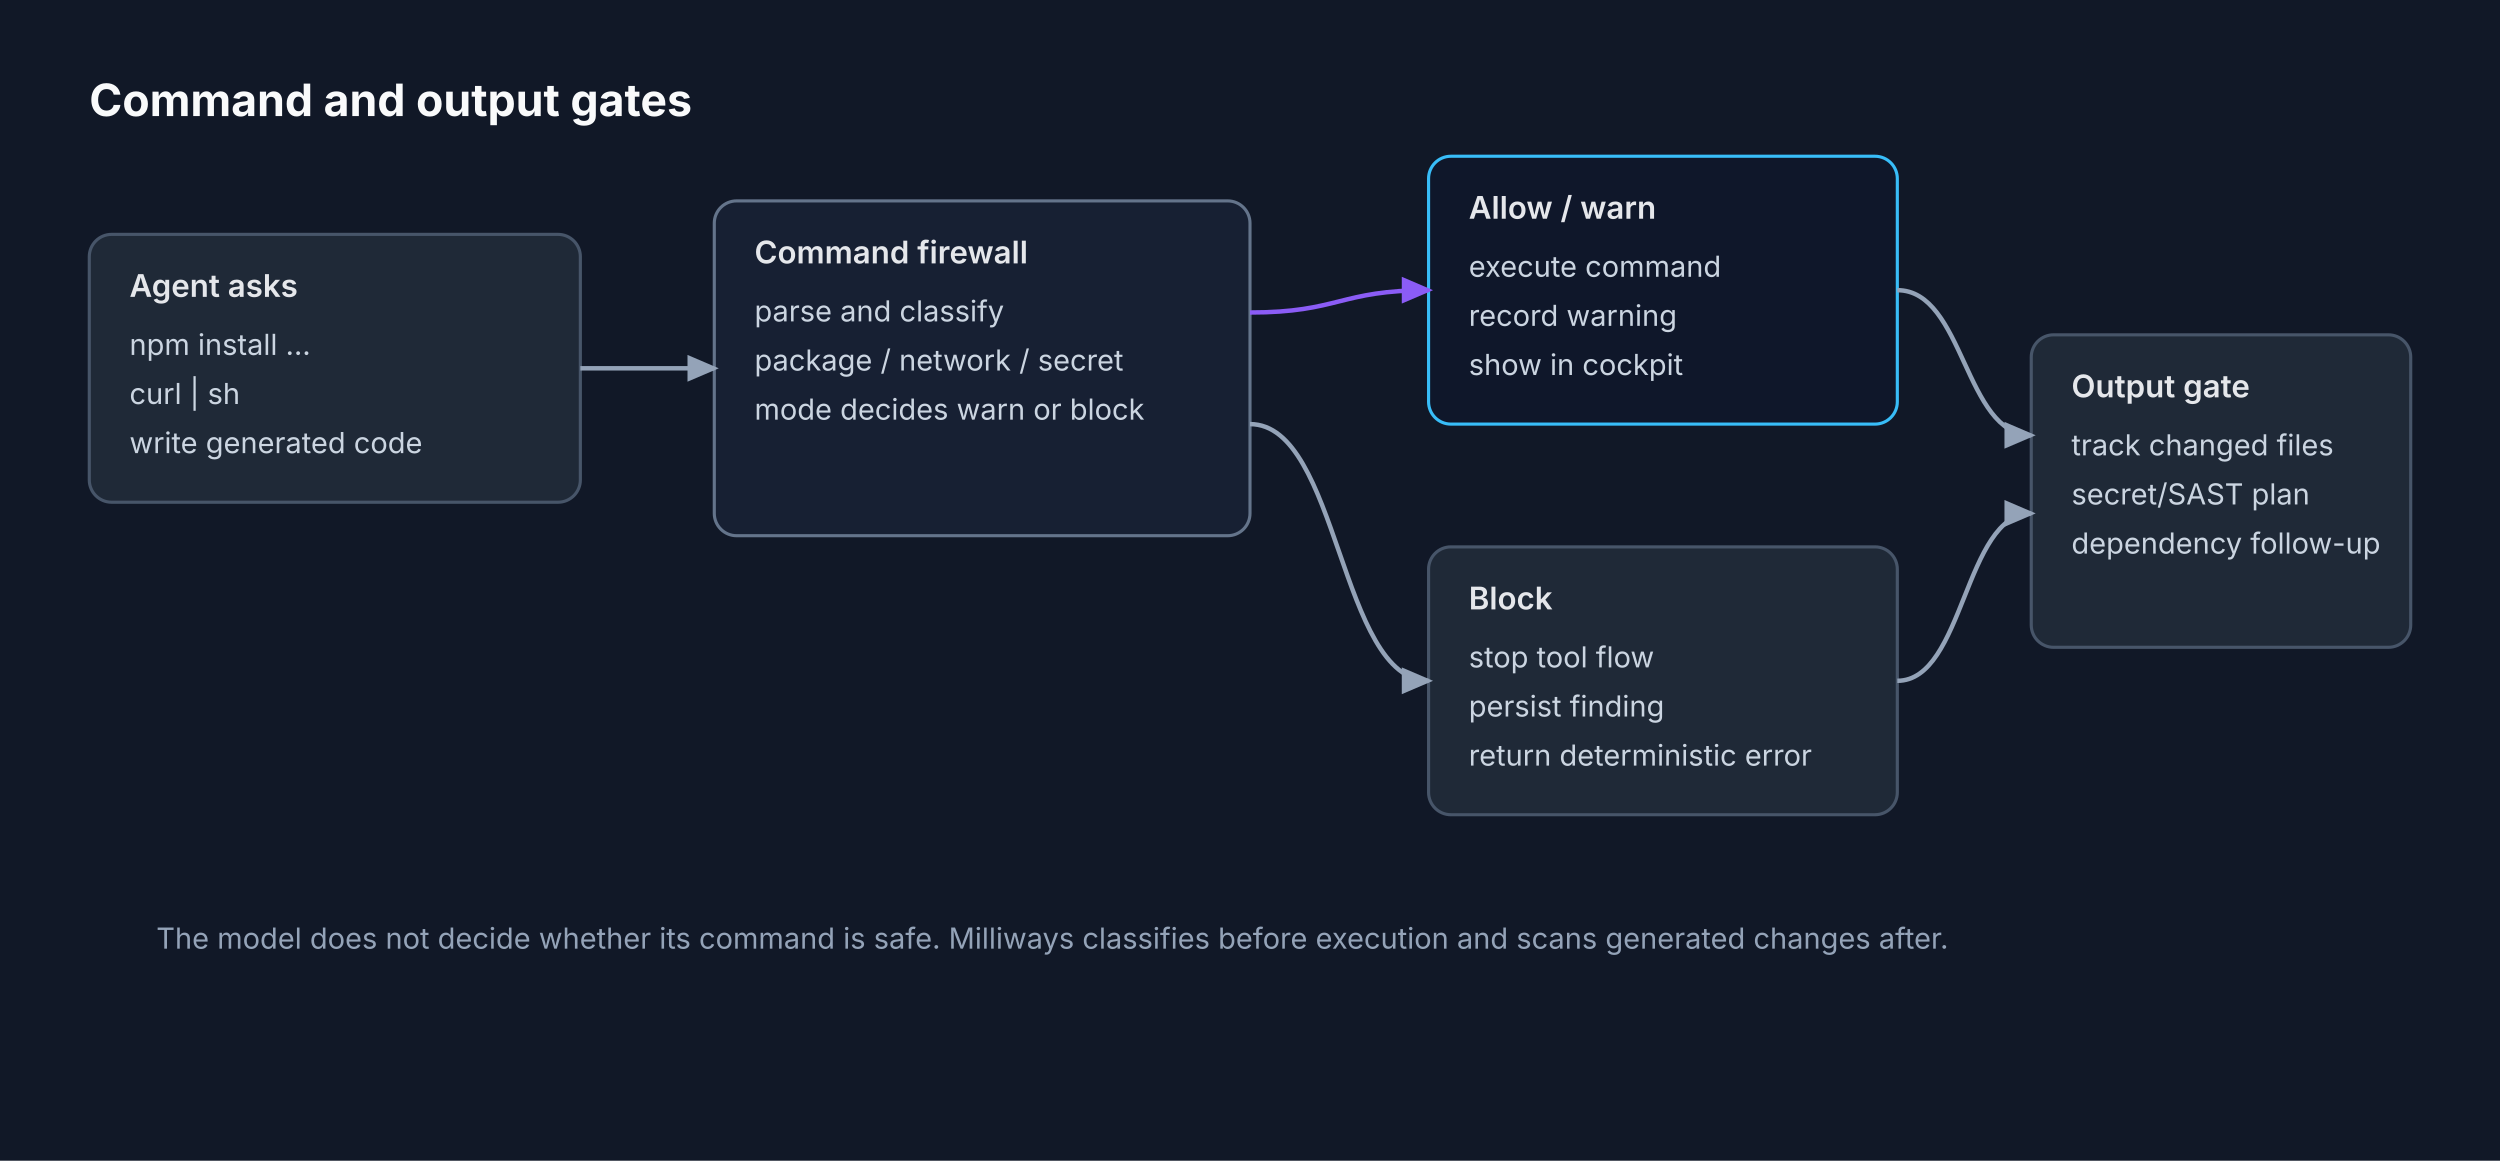
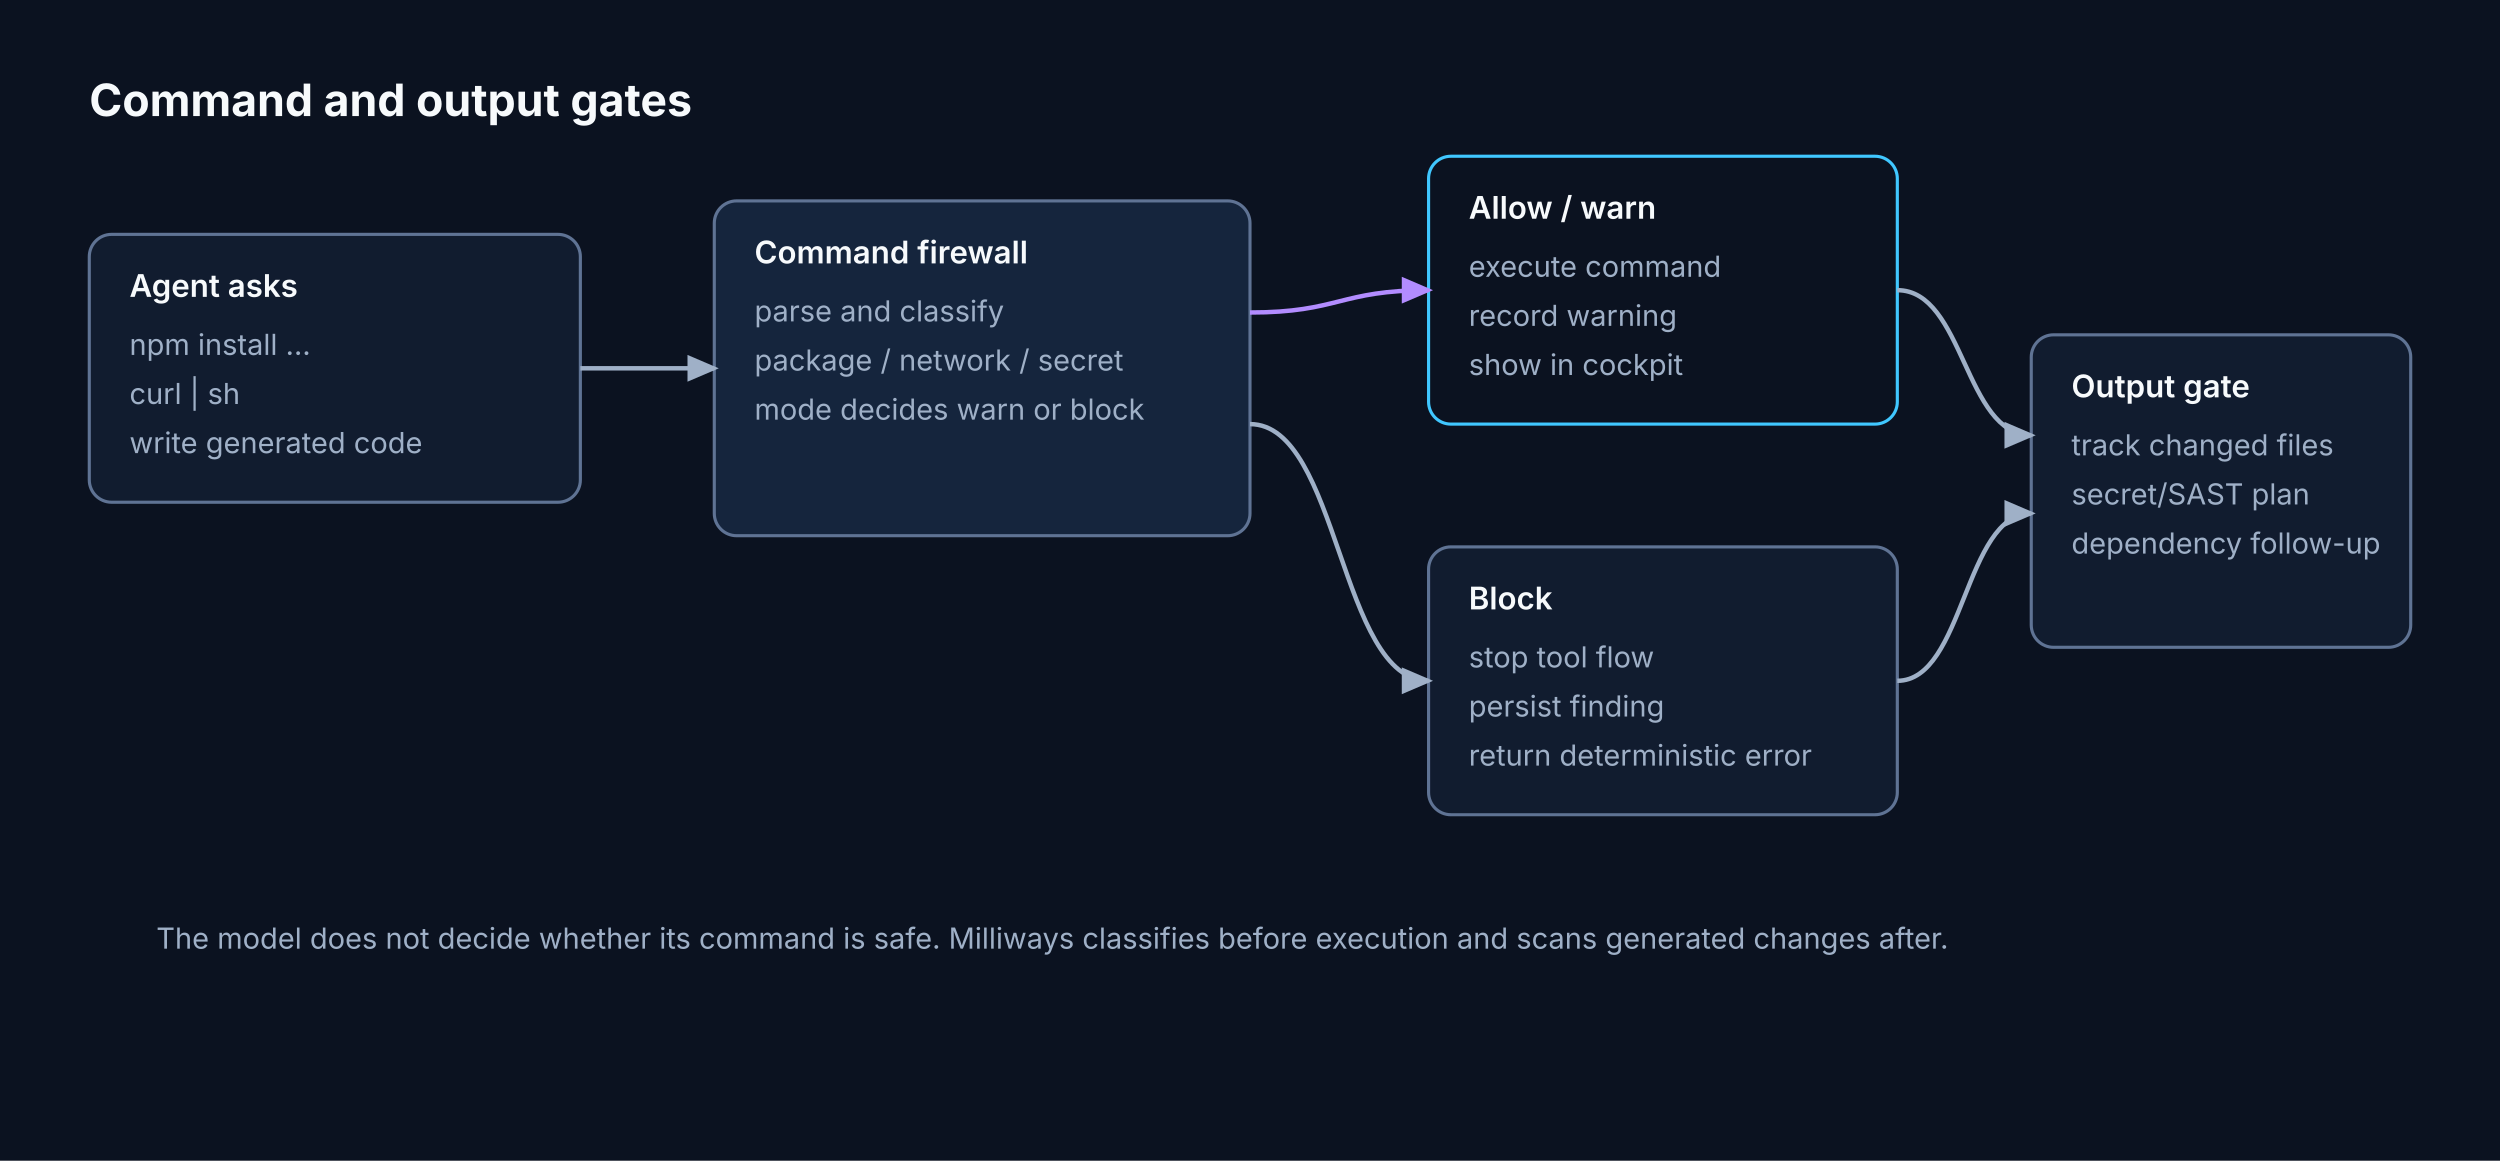
<svg xmlns="http://www.w3.org/2000/svg" width="1120" height="520" viewBox="0 0 1120 520">
-   <rect width="1120" height="520" fill="#111827" />
+   <rect width="1120" height="520" fill="#0b1220" />
  <style>
-     .title { font: 700 20px ui-sans-serif, system-ui, -apple-system, BlinkMacSystemFont, "Segoe UI", sans-serif; fill: #f9fafb; }
-     .label { font: 600 14px ui-sans-serif, system-ui, -apple-system, BlinkMacSystemFont, "Segoe UI", sans-serif; fill: #e5e7eb; }
-     .text { font: 13px ui-sans-serif, system-ui, -apple-system, BlinkMacSystemFont, "Segoe UI", sans-serif; fill: #cbd5e1; }
-     .mono { font: 13px ui-monospace, SFMono-Regular, Menlo, Consolas, "Liberation Mono", monospace; fill: #d1d5db; }
-     .muted { fill: #94a3b8; }
-     .ok { fill: #34d399; }
-     .warn { fill: #fbbf24; }
-     .accent { fill: #8b5cf6; }
-     .cyan { fill: #38bdf8; }
-     .pearl { fill: #f5f5f4; }
-     .box { fill: #1f2937; stroke: #475569; stroke-width: 1.4; rx: 10; }
-     .box2 { fill: #172033; stroke: #64748b; stroke-width: 1.4; rx: 10; }
-     .store { fill: #0f172a; stroke: #38bdf8; stroke-width: 1.4; rx: 10; }
-     .line { stroke: #94a3b8; stroke-width: 2; fill: none; marker-end: url(#arrow); }
-     .line2 { stroke: #8b5cf6; stroke-width: 2; fill: none; marker-end: url(#arrow2); }
+     .title { font: 700 20px ui-sans-serif, system-ui, -apple-system, BlinkMacSystemFont, "Segoe UI", sans-serif; fill: #f7fafc; }
+     .label { font: 600 14px ui-sans-serif, system-ui, -apple-system, BlinkMacSystemFont, "Segoe UI", sans-serif; fill: #f7fafc; }
+     .text { font: 13px ui-sans-serif, system-ui, -apple-system, BlinkMacSystemFont, "Segoe UI", sans-serif; fill: #9fb0c7; }
+     .mono { font: 13px ui-monospace, SFMono-Regular, Menlo, Consolas, "Liberation Mono", monospace; fill: #9fb0c7; }
+     .muted { fill: #9fb0c7; }
+     .ok { fill: #38d47a; }
+     .warn { fill: #f2b84b; }
+     .accent { fill: #b28cff; }
+     .cyan { fill: #40c7ff; }
+     .pearl { fill: #f7fafc; }
+     .box { fill: #111c2f; stroke: #5f7394; stroke-width: 1.4; rx: 10; }
+     .box2 { fill: #15253d; stroke: #5f7394; stroke-width: 1.4; rx: 10; }
+     .store { fill: #0b1220; stroke: #40c7ff; stroke-width: 1.4; rx: 10; }
+     .line { stroke: #9fb0c7; stroke-width: 2; fill: none; marker-end: url(#arrow); }
+     .line2 { stroke: #b28cff; stroke-width: 2; fill: none; marker-end: url(#arrow2); }
  </style>
  <defs>
    <marker id="arrow" markerWidth="8" markerHeight="8" refX="6" refY="3" orient="auto" markerUnits="strokeWidth">
-       <path d="M0,0 L0,6 L7,3 z" fill="#94a3b8" />
+       <path d="M0,0 L0,6 L7,3 z" fill="#9fb0c7" />
    </marker>
    <marker id="arrow2" markerWidth="8" markerHeight="8" refX="6" refY="3" orient="auto" markerUnits="strokeWidth">
-       <path d="M0,0 L0,6 L7,3 z" fill="#8b5cf6" />
+       <path d="M0,0 L0,6 L7,3 z" fill="#b28cff" />
    </marker>
  </defs>
  <text x="40" y="52" class="title">Command and output gates</text>
  <rect x="40" y="105" width="220" height="120" class="box" />
  <text x="58" y="133" class="label">Agent asks</text>
  <text x="58" y="159" class="text">npm install ...</text>
  <text x="58" y="181" class="text">curl | sh</text>
  <text x="58" y="203" class="text">write generated code</text>
  <rect x="320" y="90" width="240" height="150" class="box2" />
  <text x="338" y="118" class="label">Command firewall</text>
  <text x="338" y="144" class="text">parse and classify</text>
  <text x="338" y="166" class="text">package / network / secret</text>
  <text x="338" y="188" class="text">mode decides warn or block</text>
  <rect x="640" y="70" width="210" height="120" class="store" />
  <text x="658" y="98" class="label">Allow / warn</text>
  <text x="658" y="124" class="text">execute command</text>
  <text x="658" y="146" class="text">record warning</text>
  <text x="658" y="168" class="text">show in cockpit</text>
  <rect x="640" y="245" width="210" height="120" class="box" />
  <text x="658" y="273" class="label">Block</text>
  <text x="658" y="299" class="text">stop tool flow</text>
  <text x="658" y="321" class="text">persist finding</text>
  <text x="658" y="343" class="text">return deterministic error</text>
  <rect x="910" y="150" width="170" height="140" class="box" />
  <text x="928" y="178" class="label">Output gate</text>
  <text x="928" y="204" class="text">track changed files</text>
  <text x="928" y="226" class="text">secret/SAST plan</text>
  <text x="928" y="248" class="text">dependency follow-up</text>
  <path d="M260,165 C290,165 290,165 320,165" class="line" />
  <path d="M560,140 C600,140 600,130 640,130" class="line2" />
  <path d="M560,190 C600,190 600,305 640,305" class="line" />
  <path d="M850,130 C880,130 880,195 910,195" class="line" />
  <path d="M850,305 C880,305 880,230 910,230" class="line" />
  <text x="70" y="425" class="text muted">The model does not decide whether its command is safe. Milliways classifies before execution and scans generated changes after.</text>
</svg>
